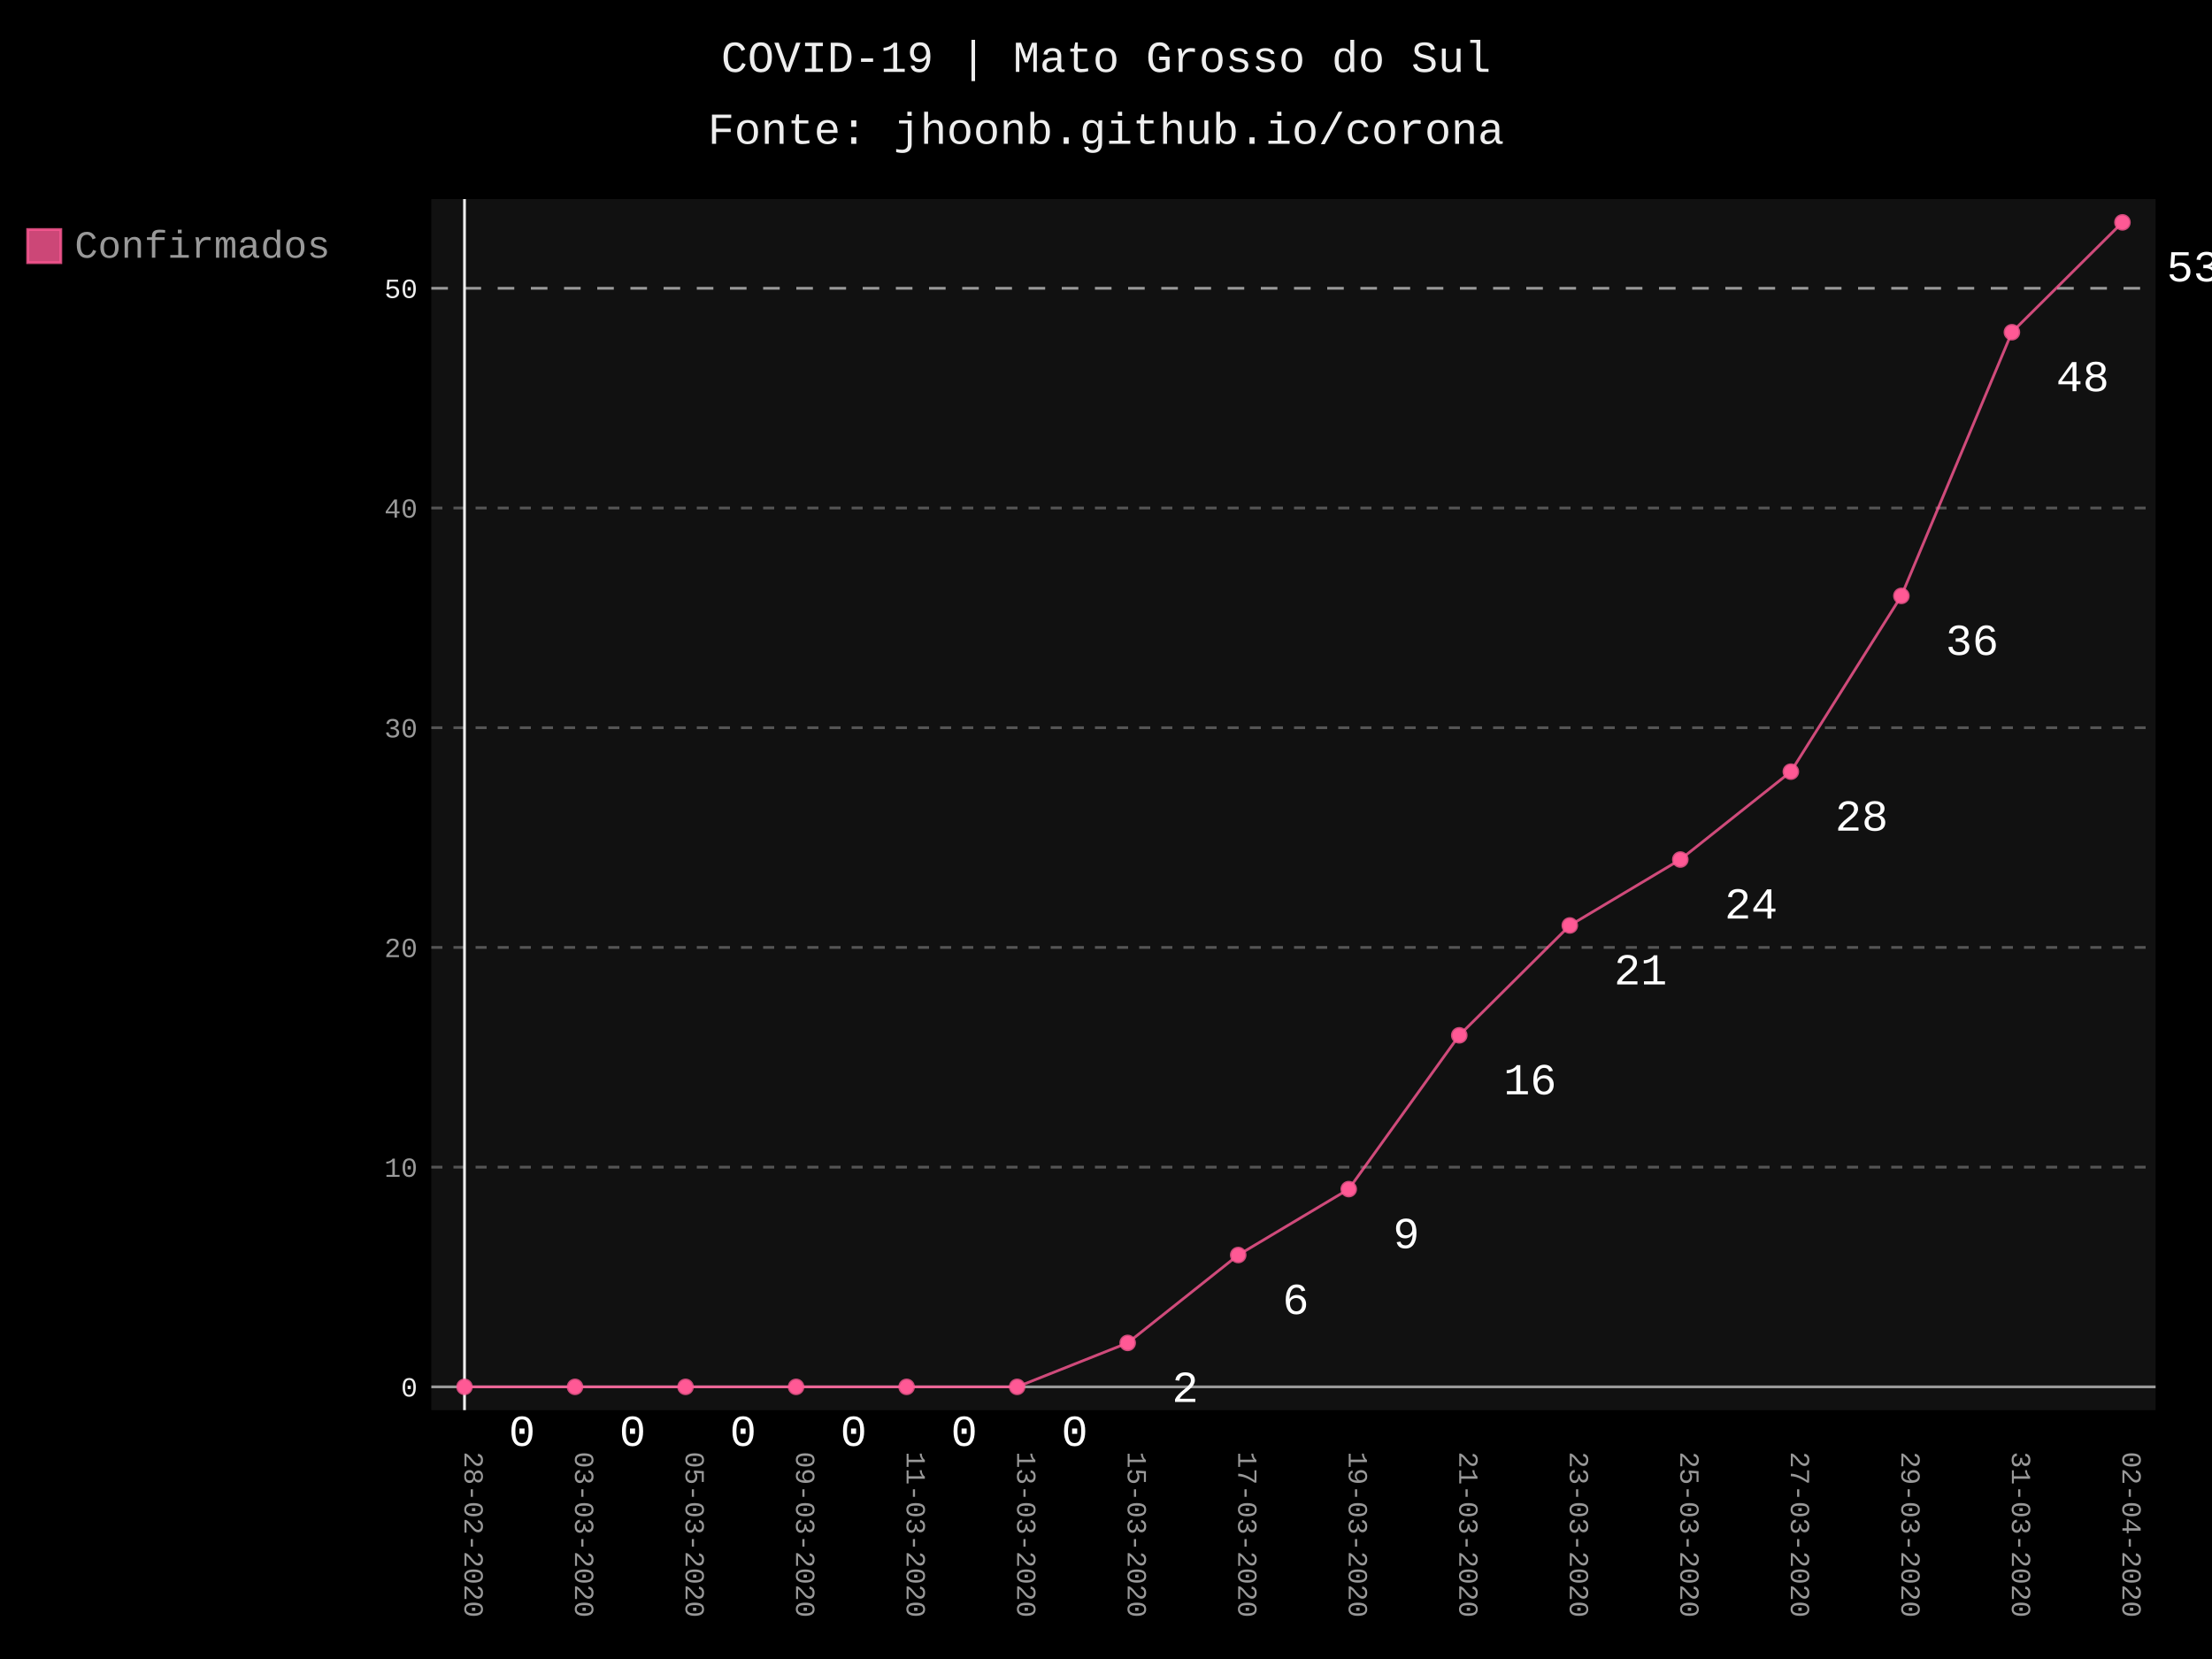
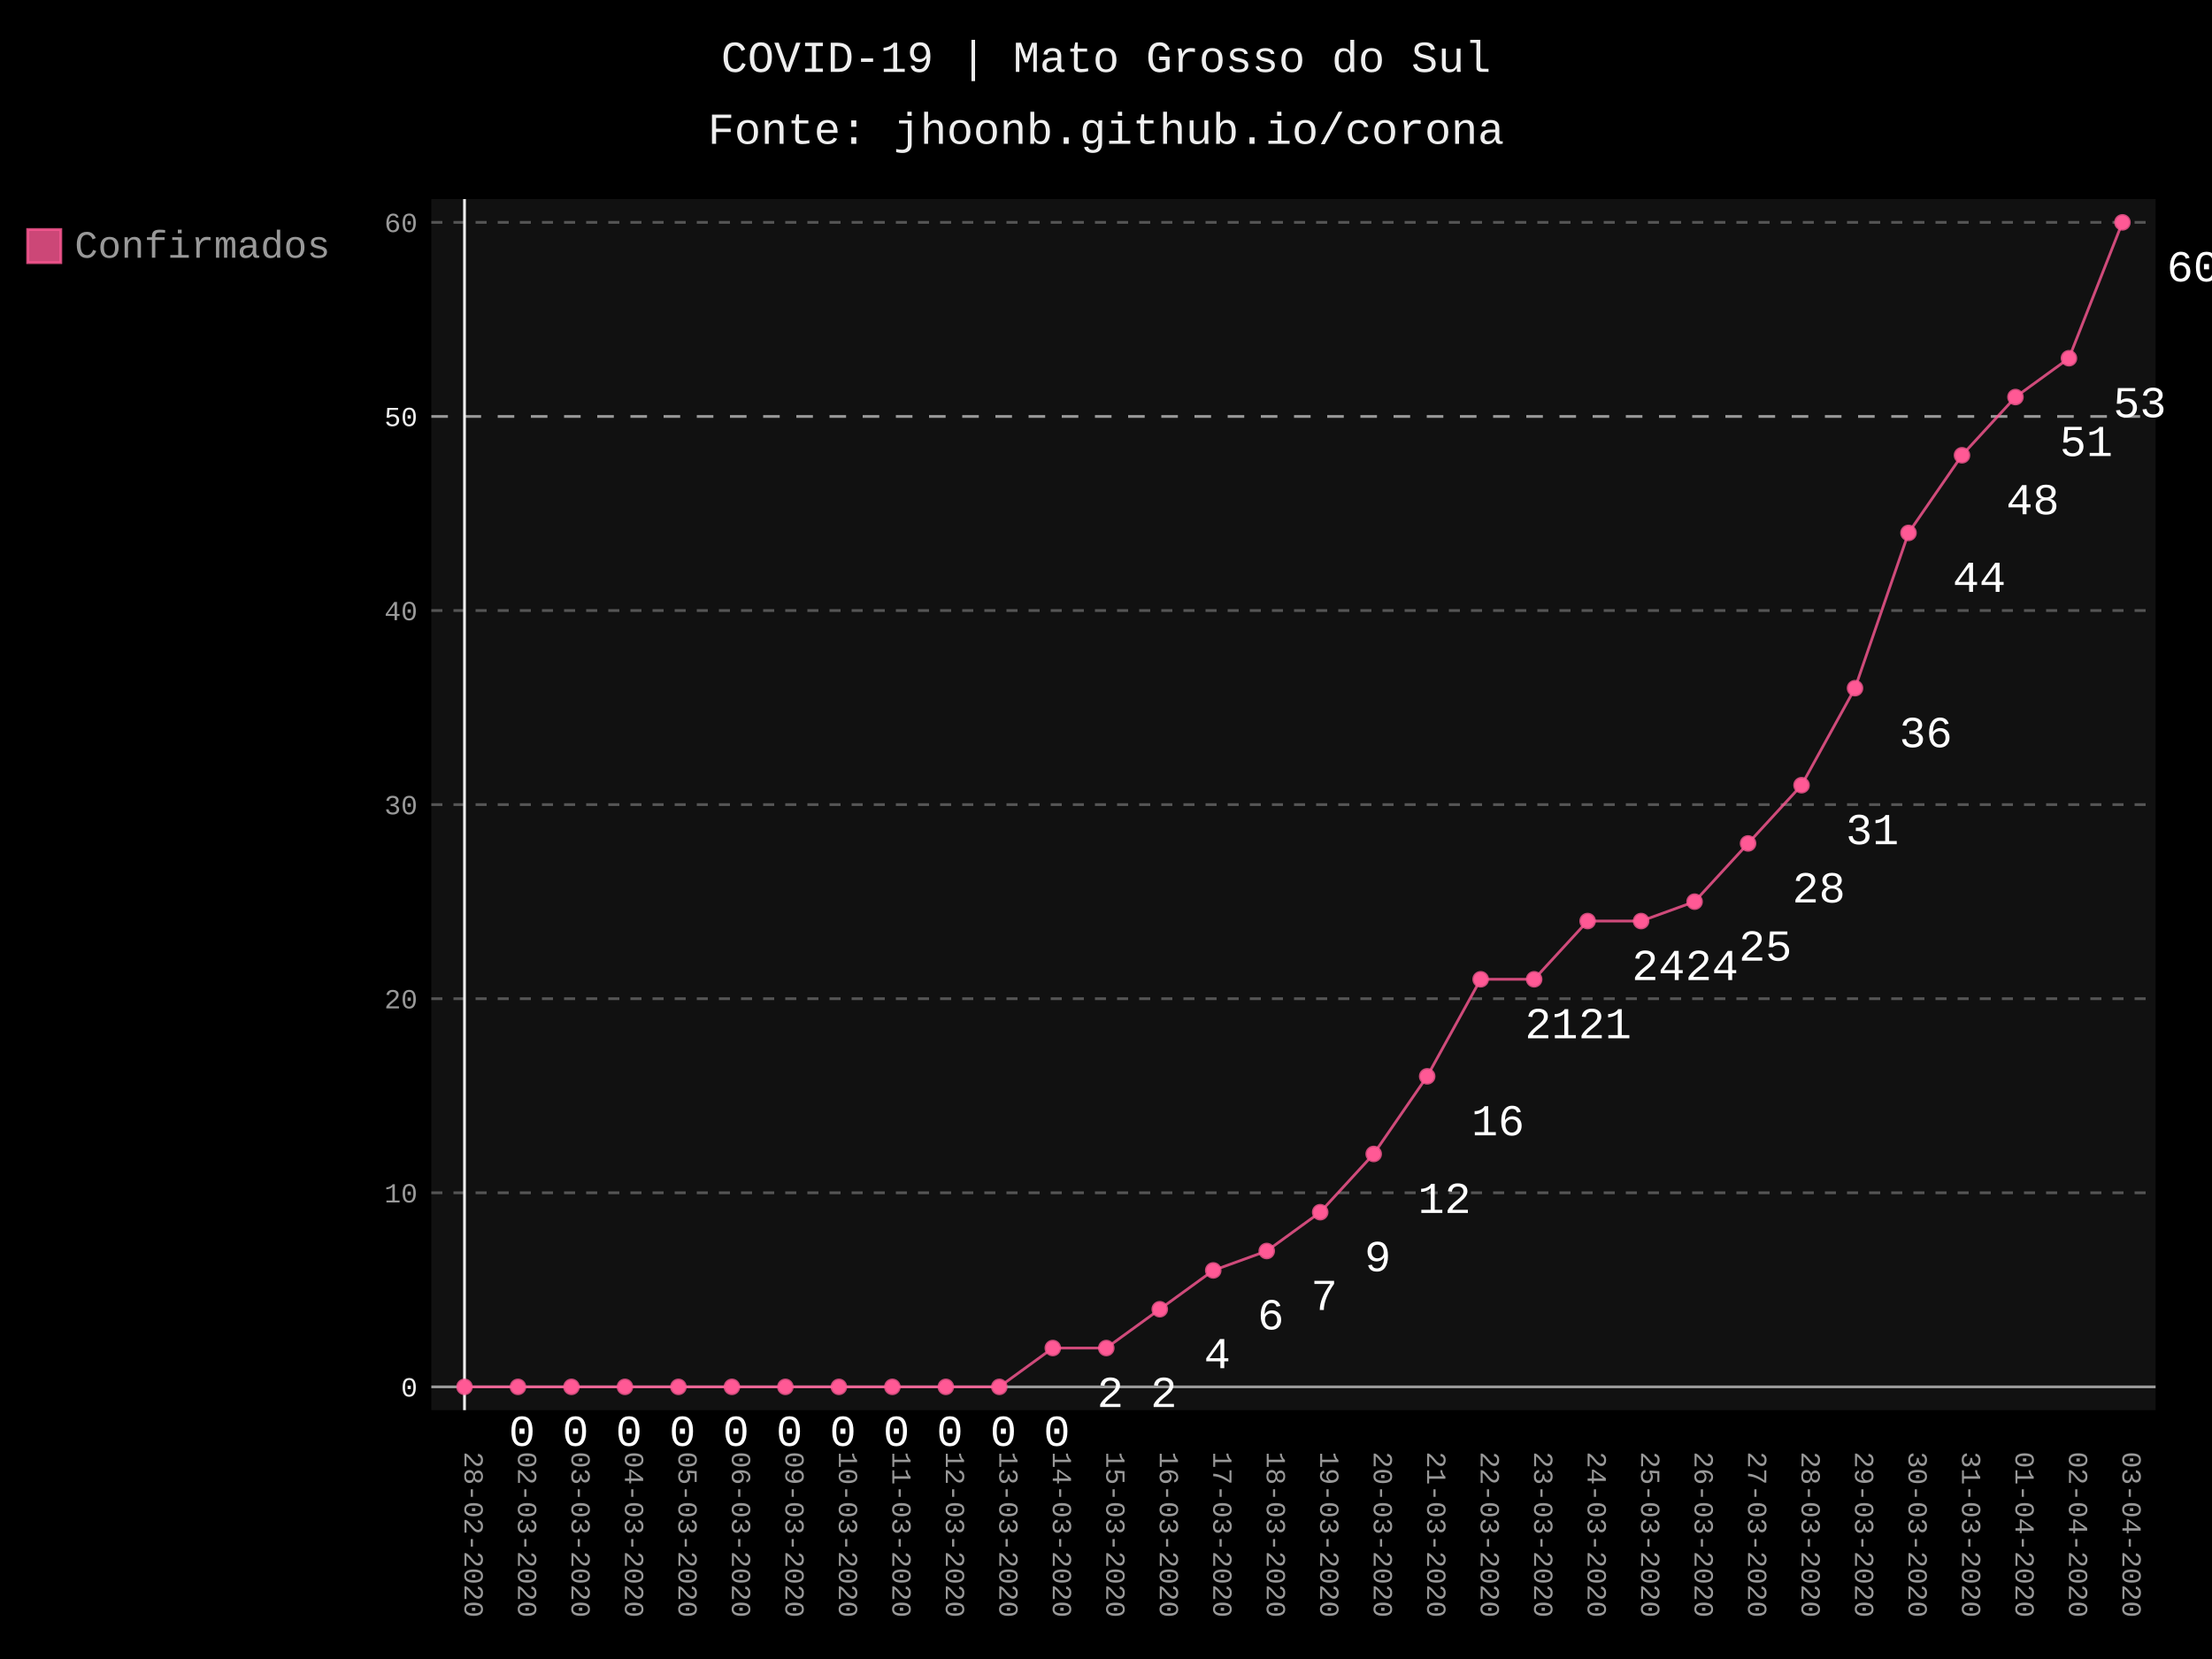
- <svg xmlns="http://www.w3.org/2000/svg" id="chart-bc06cabc-6502-41ef-a230-c8ac6560b8ef" class="pygal-chart" viewBox="0 0 800 600">
+ <svg xmlns="http://www.w3.org/2000/svg" id="chart-5aea543c-4259-492c-8f4b-c61cf2b38e41" class="pygal-chart" viewBox="0 0 800 600">
  <defs>
-     <style type="text/css">#chart-bc06cabc-6502-41ef-a230-c8ac6560b8ef{-webkit-user-select:none;-webkit-font-smoothing:antialiased;font-family:Consolas,"Liberation Mono",Menlo,Courier,monospace}#chart-bc06cabc-6502-41ef-a230-c8ac6560b8ef .title{font-family:Consolas,"Liberation Mono",Menlo,Courier,monospace;font-size:16px}#chart-bc06cabc-6502-41ef-a230-c8ac6560b8ef .legends .legend text{font-family:Consolas,"Liberation Mono",Menlo,Courier,monospace;font-size:14px}#chart-bc06cabc-6502-41ef-a230-c8ac6560b8ef .axis text{font-family:Consolas,"Liberation Mono",Menlo,Courier,monospace;font-size:10px}#chart-bc06cabc-6502-41ef-a230-c8ac6560b8ef .axis text.major{font-family:Consolas,"Liberation Mono",Menlo,Courier,monospace;font-size:10px}#chart-bc06cabc-6502-41ef-a230-c8ac6560b8ef .text-overlay text.value{font-family:Consolas,"Liberation Mono",Menlo,Courier,monospace;font-size:16px}#chart-bc06cabc-6502-41ef-a230-c8ac6560b8ef .text-overlay text.label{font-family:Consolas,"Liberation Mono",Menlo,Courier,monospace;font-size:10px}#chart-bc06cabc-6502-41ef-a230-c8ac6560b8ef .tooltip{font-family:Consolas,"Liberation Mono",Menlo,Courier,monospace;font-size:14px}#chart-bc06cabc-6502-41ef-a230-c8ac6560b8ef text.no_data{font-family:Consolas,"Liberation Mono",Menlo,Courier,monospace;font-size:64px}
- #chart-bc06cabc-6502-41ef-a230-c8ac6560b8ef{background-color:black}#chart-bc06cabc-6502-41ef-a230-c8ac6560b8ef path,#chart-bc06cabc-6502-41ef-a230-c8ac6560b8ef line,#chart-bc06cabc-6502-41ef-a230-c8ac6560b8ef rect,#chart-bc06cabc-6502-41ef-a230-c8ac6560b8ef circle{-webkit-transition:250ms;-moz-transition:250ms;transition:250ms}#chart-bc06cabc-6502-41ef-a230-c8ac6560b8ef .graph &gt; .background{fill:black}#chart-bc06cabc-6502-41ef-a230-c8ac6560b8ef .plot &gt; .background{fill:#111}#chart-bc06cabc-6502-41ef-a230-c8ac6560b8ef .graph{fill:#999}#chart-bc06cabc-6502-41ef-a230-c8ac6560b8ef text.no_data{fill:#eee}#chart-bc06cabc-6502-41ef-a230-c8ac6560b8ef .title{fill:#eee}#chart-bc06cabc-6502-41ef-a230-c8ac6560b8ef .legends .legend text{fill:#999}#chart-bc06cabc-6502-41ef-a230-c8ac6560b8ef .legends .legend:hover text{fill:#eee}#chart-bc06cabc-6502-41ef-a230-c8ac6560b8ef .axis .line{stroke:#eee}#chart-bc06cabc-6502-41ef-a230-c8ac6560b8ef .axis .guide.line{stroke:#555}#chart-bc06cabc-6502-41ef-a230-c8ac6560b8ef .axis .major.line{stroke:#999}#chart-bc06cabc-6502-41ef-a230-c8ac6560b8ef .axis text.major{fill:#eee}#chart-bc06cabc-6502-41ef-a230-c8ac6560b8ef .axis.y .guides:hover .guide.line,#chart-bc06cabc-6502-41ef-a230-c8ac6560b8ef .line-graph .axis.x .guides:hover .guide.line,#chart-bc06cabc-6502-41ef-a230-c8ac6560b8ef .stackedline-graph .axis.x .guides:hover .guide.line,#chart-bc06cabc-6502-41ef-a230-c8ac6560b8ef .xy-graph .axis.x .guides:hover .guide.line{stroke:#eee}#chart-bc06cabc-6502-41ef-a230-c8ac6560b8ef .axis .guides:hover text{fill:#eee}#chart-bc06cabc-6502-41ef-a230-c8ac6560b8ef .reactive{fill-opacity:.8;stroke-opacity:.8}#chart-bc06cabc-6502-41ef-a230-c8ac6560b8ef .ci{stroke:#999}#chart-bc06cabc-6502-41ef-a230-c8ac6560b8ef .reactive.active,#chart-bc06cabc-6502-41ef-a230-c8ac6560b8ef .active .reactive{fill-opacity:.4;stroke-opacity:.9;stroke-width:4}#chart-bc06cabc-6502-41ef-a230-c8ac6560b8ef .ci .reactive.active{stroke-width:1.5}#chart-bc06cabc-6502-41ef-a230-c8ac6560b8ef .series text{fill:#eee}#chart-bc06cabc-6502-41ef-a230-c8ac6560b8ef .tooltip rect{fill:#111;stroke:#eee;-webkit-transition:opacity 250ms;-moz-transition:opacity 250ms;transition:opacity 250ms}#chart-bc06cabc-6502-41ef-a230-c8ac6560b8ef .tooltip .label{fill:#999}#chart-bc06cabc-6502-41ef-a230-c8ac6560b8ef .tooltip .label{fill:#999}#chart-bc06cabc-6502-41ef-a230-c8ac6560b8ef .tooltip .legend{font-size:.8em;fill:#555}#chart-bc06cabc-6502-41ef-a230-c8ac6560b8ef .tooltip .x_label{font-size:.6em;fill:#eee}#chart-bc06cabc-6502-41ef-a230-c8ac6560b8ef .tooltip .xlink{font-size:.5em;text-decoration:underline}#chart-bc06cabc-6502-41ef-a230-c8ac6560b8ef .tooltip .value{font-size:1.5em}#chart-bc06cabc-6502-41ef-a230-c8ac6560b8ef .bound{font-size:.5em}#chart-bc06cabc-6502-41ef-a230-c8ac6560b8ef .max-value{font-size:.75em;fill:#555}#chart-bc06cabc-6502-41ef-a230-c8ac6560b8ef .map-element{fill:#111;stroke:#555 !important}#chart-bc06cabc-6502-41ef-a230-c8ac6560b8ef .map-element .reactive{fill-opacity:inherit;stroke-opacity:inherit}#chart-bc06cabc-6502-41ef-a230-c8ac6560b8ef .color-0,#chart-bc06cabc-6502-41ef-a230-c8ac6560b8ef .color-0 a:visited{stroke:#ff5995;fill:#ff5995}#chart-bc06cabc-6502-41ef-a230-c8ac6560b8ef .text-overlay .color-0 text{fill:white}
- #chart-bc06cabc-6502-41ef-a230-c8ac6560b8ef text.no_data{text-anchor:middle}#chart-bc06cabc-6502-41ef-a230-c8ac6560b8ef .guide.line{fill:none}#chart-bc06cabc-6502-41ef-a230-c8ac6560b8ef .centered{text-anchor:middle}#chart-bc06cabc-6502-41ef-a230-c8ac6560b8ef .title{text-anchor:middle}#chart-bc06cabc-6502-41ef-a230-c8ac6560b8ef .legends .legend text{fill-opacity:1}#chart-bc06cabc-6502-41ef-a230-c8ac6560b8ef .axis.x text{text-anchor:middle}#chart-bc06cabc-6502-41ef-a230-c8ac6560b8ef .axis.x:not(.web) text[transform]{text-anchor:start}#chart-bc06cabc-6502-41ef-a230-c8ac6560b8ef .axis.x:not(.web) text[transform].backwards{text-anchor:end}#chart-bc06cabc-6502-41ef-a230-c8ac6560b8ef .axis.y text{text-anchor:end}#chart-bc06cabc-6502-41ef-a230-c8ac6560b8ef .axis.y text[transform].backwards{text-anchor:start}#chart-bc06cabc-6502-41ef-a230-c8ac6560b8ef .axis.y2 text{text-anchor:start}#chart-bc06cabc-6502-41ef-a230-c8ac6560b8ef .axis.y2 text[transform].backwards{text-anchor:end}#chart-bc06cabc-6502-41ef-a230-c8ac6560b8ef .axis .guide.line{stroke-dasharray:4,4}#chart-bc06cabc-6502-41ef-a230-c8ac6560b8ef .axis .major.guide.line{stroke-dasharray:6,6}#chart-bc06cabc-6502-41ef-a230-c8ac6560b8ef .horizontal .axis.y .guide.line,#chart-bc06cabc-6502-41ef-a230-c8ac6560b8ef .horizontal .axis.y2 .guide.line,#chart-bc06cabc-6502-41ef-a230-c8ac6560b8ef .vertical .axis.x .guide.line{opacity:0}#chart-bc06cabc-6502-41ef-a230-c8ac6560b8ef .horizontal .axis.always_show .guide.line,#chart-bc06cabc-6502-41ef-a230-c8ac6560b8ef .vertical .axis.always_show .guide.line{opacity:1 !important}#chart-bc06cabc-6502-41ef-a230-c8ac6560b8ef .axis.y .guides:hover .guide.line,#chart-bc06cabc-6502-41ef-a230-c8ac6560b8ef .axis.y2 .guides:hover .guide.line,#chart-bc06cabc-6502-41ef-a230-c8ac6560b8ef .axis.x .guides:hover .guide.line{opacity:1}#chart-bc06cabc-6502-41ef-a230-c8ac6560b8ef .axis .guides:hover text{opacity:1}#chart-bc06cabc-6502-41ef-a230-c8ac6560b8ef .nofill{fill:none}#chart-bc06cabc-6502-41ef-a230-c8ac6560b8ef .subtle-fill{fill-opacity:.2}#chart-bc06cabc-6502-41ef-a230-c8ac6560b8ef .dot{stroke-width:1px;fill-opacity:1}#chart-bc06cabc-6502-41ef-a230-c8ac6560b8ef .dot.active{stroke-width:5px}#chart-bc06cabc-6502-41ef-a230-c8ac6560b8ef .dot.negative{fill:transparent}#chart-bc06cabc-6502-41ef-a230-c8ac6560b8ef text,#chart-bc06cabc-6502-41ef-a230-c8ac6560b8ef tspan{stroke:none !important}#chart-bc06cabc-6502-41ef-a230-c8ac6560b8ef .series text.active{opacity:1}#chart-bc06cabc-6502-41ef-a230-c8ac6560b8ef .tooltip rect{fill-opacity:.95;stroke-width:.5}#chart-bc06cabc-6502-41ef-a230-c8ac6560b8ef .tooltip text{fill-opacity:1}#chart-bc06cabc-6502-41ef-a230-c8ac6560b8ef .showable{visibility:hidden}#chart-bc06cabc-6502-41ef-a230-c8ac6560b8ef .showable.shown{visibility:visible}#chart-bc06cabc-6502-41ef-a230-c8ac6560b8ef .gauge-background{fill:rgba(229,229,229,1);stroke:none}#chart-bc06cabc-6502-41ef-a230-c8ac6560b8ef .bg-lines{stroke:black;stroke-width:2px}</style>
+     <style type="text/css">#chart-5aea543c-4259-492c-8f4b-c61cf2b38e41{-webkit-user-select:none;-webkit-font-smoothing:antialiased;font-family:Consolas,"Liberation Mono",Menlo,Courier,monospace}#chart-5aea543c-4259-492c-8f4b-c61cf2b38e41 .title{font-family:Consolas,"Liberation Mono",Menlo,Courier,monospace;font-size:16px}#chart-5aea543c-4259-492c-8f4b-c61cf2b38e41 .legends .legend text{font-family:Consolas,"Liberation Mono",Menlo,Courier,monospace;font-size:14px}#chart-5aea543c-4259-492c-8f4b-c61cf2b38e41 .axis text{font-family:Consolas,"Liberation Mono",Menlo,Courier,monospace;font-size:10px}#chart-5aea543c-4259-492c-8f4b-c61cf2b38e41 .axis text.major{font-family:Consolas,"Liberation Mono",Menlo,Courier,monospace;font-size:10px}#chart-5aea543c-4259-492c-8f4b-c61cf2b38e41 .text-overlay text.value{font-family:Consolas,"Liberation Mono",Menlo,Courier,monospace;font-size:16px}#chart-5aea543c-4259-492c-8f4b-c61cf2b38e41 .text-overlay text.label{font-family:Consolas,"Liberation Mono",Menlo,Courier,monospace;font-size:10px}#chart-5aea543c-4259-492c-8f4b-c61cf2b38e41 .tooltip{font-family:Consolas,"Liberation Mono",Menlo,Courier,monospace;font-size:14px}#chart-5aea543c-4259-492c-8f4b-c61cf2b38e41 text.no_data{font-family:Consolas,"Liberation Mono",Menlo,Courier,monospace;font-size:64px}
+ #chart-5aea543c-4259-492c-8f4b-c61cf2b38e41{background-color:black}#chart-5aea543c-4259-492c-8f4b-c61cf2b38e41 path,#chart-5aea543c-4259-492c-8f4b-c61cf2b38e41 line,#chart-5aea543c-4259-492c-8f4b-c61cf2b38e41 rect,#chart-5aea543c-4259-492c-8f4b-c61cf2b38e41 circle{-webkit-transition:250ms;-moz-transition:250ms;transition:250ms}#chart-5aea543c-4259-492c-8f4b-c61cf2b38e41 .graph &gt; .background{fill:black}#chart-5aea543c-4259-492c-8f4b-c61cf2b38e41 .plot &gt; .background{fill:#111}#chart-5aea543c-4259-492c-8f4b-c61cf2b38e41 .graph{fill:#999}#chart-5aea543c-4259-492c-8f4b-c61cf2b38e41 text.no_data{fill:#eee}#chart-5aea543c-4259-492c-8f4b-c61cf2b38e41 .title{fill:#eee}#chart-5aea543c-4259-492c-8f4b-c61cf2b38e41 .legends .legend text{fill:#999}#chart-5aea543c-4259-492c-8f4b-c61cf2b38e41 .legends .legend:hover text{fill:#eee}#chart-5aea543c-4259-492c-8f4b-c61cf2b38e41 .axis .line{stroke:#eee}#chart-5aea543c-4259-492c-8f4b-c61cf2b38e41 .axis .guide.line{stroke:#555}#chart-5aea543c-4259-492c-8f4b-c61cf2b38e41 .axis .major.line{stroke:#999}#chart-5aea543c-4259-492c-8f4b-c61cf2b38e41 .axis text.major{fill:#eee}#chart-5aea543c-4259-492c-8f4b-c61cf2b38e41 .axis.y .guides:hover .guide.line,#chart-5aea543c-4259-492c-8f4b-c61cf2b38e41 .line-graph .axis.x .guides:hover .guide.line,#chart-5aea543c-4259-492c-8f4b-c61cf2b38e41 .stackedline-graph .axis.x .guides:hover .guide.line,#chart-5aea543c-4259-492c-8f4b-c61cf2b38e41 .xy-graph .axis.x .guides:hover .guide.line{stroke:#eee}#chart-5aea543c-4259-492c-8f4b-c61cf2b38e41 .axis .guides:hover text{fill:#eee}#chart-5aea543c-4259-492c-8f4b-c61cf2b38e41 .reactive{fill-opacity:.8;stroke-opacity:.8}#chart-5aea543c-4259-492c-8f4b-c61cf2b38e41 .ci{stroke:#999}#chart-5aea543c-4259-492c-8f4b-c61cf2b38e41 .reactive.active,#chart-5aea543c-4259-492c-8f4b-c61cf2b38e41 .active .reactive{fill-opacity:.4;stroke-opacity:.9;stroke-width:4}#chart-5aea543c-4259-492c-8f4b-c61cf2b38e41 .ci .reactive.active{stroke-width:1.5}#chart-5aea543c-4259-492c-8f4b-c61cf2b38e41 .series text{fill:#eee}#chart-5aea543c-4259-492c-8f4b-c61cf2b38e41 .tooltip rect{fill:#111;stroke:#eee;-webkit-transition:opacity 250ms;-moz-transition:opacity 250ms;transition:opacity 250ms}#chart-5aea543c-4259-492c-8f4b-c61cf2b38e41 .tooltip .label{fill:#999}#chart-5aea543c-4259-492c-8f4b-c61cf2b38e41 .tooltip .label{fill:#999}#chart-5aea543c-4259-492c-8f4b-c61cf2b38e41 .tooltip .legend{font-size:.8em;fill:#555}#chart-5aea543c-4259-492c-8f4b-c61cf2b38e41 .tooltip .x_label{font-size:.6em;fill:#eee}#chart-5aea543c-4259-492c-8f4b-c61cf2b38e41 .tooltip .xlink{font-size:.5em;text-decoration:underline}#chart-5aea543c-4259-492c-8f4b-c61cf2b38e41 .tooltip .value{font-size:1.5em}#chart-5aea543c-4259-492c-8f4b-c61cf2b38e41 .bound{font-size:.5em}#chart-5aea543c-4259-492c-8f4b-c61cf2b38e41 .max-value{font-size:.75em;fill:#555}#chart-5aea543c-4259-492c-8f4b-c61cf2b38e41 .map-element{fill:#111;stroke:#555 !important}#chart-5aea543c-4259-492c-8f4b-c61cf2b38e41 .map-element .reactive{fill-opacity:inherit;stroke-opacity:inherit}#chart-5aea543c-4259-492c-8f4b-c61cf2b38e41 .color-0,#chart-5aea543c-4259-492c-8f4b-c61cf2b38e41 .color-0 a:visited{stroke:#ff5995;fill:#ff5995}#chart-5aea543c-4259-492c-8f4b-c61cf2b38e41 .text-overlay .color-0 text{fill:white}
+ #chart-5aea543c-4259-492c-8f4b-c61cf2b38e41 text.no_data{text-anchor:middle}#chart-5aea543c-4259-492c-8f4b-c61cf2b38e41 .guide.line{fill:none}#chart-5aea543c-4259-492c-8f4b-c61cf2b38e41 .centered{text-anchor:middle}#chart-5aea543c-4259-492c-8f4b-c61cf2b38e41 .title{text-anchor:middle}#chart-5aea543c-4259-492c-8f4b-c61cf2b38e41 .legends .legend text{fill-opacity:1}#chart-5aea543c-4259-492c-8f4b-c61cf2b38e41 .axis.x text{text-anchor:middle}#chart-5aea543c-4259-492c-8f4b-c61cf2b38e41 .axis.x:not(.web) text[transform]{text-anchor:start}#chart-5aea543c-4259-492c-8f4b-c61cf2b38e41 .axis.x:not(.web) text[transform].backwards{text-anchor:end}#chart-5aea543c-4259-492c-8f4b-c61cf2b38e41 .axis.y text{text-anchor:end}#chart-5aea543c-4259-492c-8f4b-c61cf2b38e41 .axis.y text[transform].backwards{text-anchor:start}#chart-5aea543c-4259-492c-8f4b-c61cf2b38e41 .axis.y2 text{text-anchor:start}#chart-5aea543c-4259-492c-8f4b-c61cf2b38e41 .axis.y2 text[transform].backwards{text-anchor:end}#chart-5aea543c-4259-492c-8f4b-c61cf2b38e41 .axis .guide.line{stroke-dasharray:4,4}#chart-5aea543c-4259-492c-8f4b-c61cf2b38e41 .axis .major.guide.line{stroke-dasharray:6,6}#chart-5aea543c-4259-492c-8f4b-c61cf2b38e41 .horizontal .axis.y .guide.line,#chart-5aea543c-4259-492c-8f4b-c61cf2b38e41 .horizontal .axis.y2 .guide.line,#chart-5aea543c-4259-492c-8f4b-c61cf2b38e41 .vertical .axis.x .guide.line{opacity:0}#chart-5aea543c-4259-492c-8f4b-c61cf2b38e41 .horizontal .axis.always_show .guide.line,#chart-5aea543c-4259-492c-8f4b-c61cf2b38e41 .vertical .axis.always_show .guide.line{opacity:1 !important}#chart-5aea543c-4259-492c-8f4b-c61cf2b38e41 .axis.y .guides:hover .guide.line,#chart-5aea543c-4259-492c-8f4b-c61cf2b38e41 .axis.y2 .guides:hover .guide.line,#chart-5aea543c-4259-492c-8f4b-c61cf2b38e41 .axis.x .guides:hover .guide.line{opacity:1}#chart-5aea543c-4259-492c-8f4b-c61cf2b38e41 .axis .guides:hover text{opacity:1}#chart-5aea543c-4259-492c-8f4b-c61cf2b38e41 .nofill{fill:none}#chart-5aea543c-4259-492c-8f4b-c61cf2b38e41 .subtle-fill{fill-opacity:.2}#chart-5aea543c-4259-492c-8f4b-c61cf2b38e41 .dot{stroke-width:1px;fill-opacity:1}#chart-5aea543c-4259-492c-8f4b-c61cf2b38e41 .dot.active{stroke-width:5px}#chart-5aea543c-4259-492c-8f4b-c61cf2b38e41 .dot.negative{fill:transparent}#chart-5aea543c-4259-492c-8f4b-c61cf2b38e41 text,#chart-5aea543c-4259-492c-8f4b-c61cf2b38e41 tspan{stroke:none !important}#chart-5aea543c-4259-492c-8f4b-c61cf2b38e41 .series text.active{opacity:1}#chart-5aea543c-4259-492c-8f4b-c61cf2b38e41 .tooltip rect{fill-opacity:.95;stroke-width:.5}#chart-5aea543c-4259-492c-8f4b-c61cf2b38e41 .tooltip text{fill-opacity:1}#chart-5aea543c-4259-492c-8f4b-c61cf2b38e41 .showable{visibility:hidden}#chart-5aea543c-4259-492c-8f4b-c61cf2b38e41 .showable.shown{visibility:visible}#chart-5aea543c-4259-492c-8f4b-c61cf2b38e41 .gauge-background{fill:rgba(229,229,229,1);stroke:none}#chart-5aea543c-4259-492c-8f4b-c61cf2b38e41 .bg-lines{stroke:black;stroke-width:2px}</style>
  </defs>
  <g class="graph line-graph vertical">
    <rect x="0" y="0" width="800" height="600" class="background" />
    <g transform="translate(156, 72)" class="plot">
      <rect x="0" y="0" width="623.6" height="438.0" class="background" />
      <g class="axis y always_show">
        <g class="guides">
          <path d="M0 429.577 h623.6" class="axis major line" />
          <text x="-5" y="433.077" class="major">0</text>
        </g>
        <g class="guides">
-           <path d="M0 350.114 h623.6" class="guide line" />
-           <text x="-5" y="353.614" class="">10</text>
-         </g>
-         <g class="guides">
-           <path d="M0 270.651 h623.6" class="guide line" />
-           <text x="-5" y="274.151" class="">20</text>
-         </g>
-         <g class="guides">
-           <path d="M0 191.188 h623.6" class="guide line" />
-           <text x="-5" y="194.688" class="">30</text>
-         </g>
-         <g class="guides">
-           <path d="M0 111.725 h623.6" class="guide line" />
-           <text x="-5" y="115.225" class="">40</text>
-         </g>
-         <g class="guides">
-           <path d="M0 32.262 h623.6" class="major guide line" />
-           <text x="-5" y="35.762" class="major">50</text>
+           <path d="M0 359.385 h623.6" class="guide line" />
+           <text x="-5" y="362.885" class="">10</text>
+         </g>
+         <g class="guides">
+           <path d="M0 289.192 h623.6" class="guide line" />
+           <text x="-5" y="292.692" class="">20</text>
+         </g>
+         <g class="guides">
+           <path d="M0 219 h623.6" class="guide line" />
+           <text x="-5" y="222.5" class="">30</text>
+         </g>
+         <g class="guides">
+           <path d="M0 148.808 h623.6" class="guide line" />
+           <text x="-5" y="152.308" class="">40</text>
+         </g>
+         <g class="guides">
+           <path d="M0 78.615 h623.6" class="major guide line" />
+           <text x="-5" y="82.115" class="major">50</text>
+         </g>
+         <g class="guides">
+           <path d="M0 8.423 h623.6" class="guide line" />
+           <text x="-5" y="11.923" class="">60</text>
        </g>
      </g>
      <g class="axis x">
        <g class="guides">
          <path d="M11.992 0 v438" class="line" />
          <text x="11.992" y="453.0" class="" transform="rotate(90 11.99231 453)">28-02-2020</text>
        </g>
        <g class="guides">
-           <path d="M51.967 0 v438" class="guide line" />
-           <text x="51.967" y="453.0" class="" transform="rotate(90 51.96667 453)">03-03-2020</text>
-         </g>
-         <g class="guides">
-           <path d="M91.941 0 v438" class="guide line" />
-           <text x="91.941" y="453.0" class="" transform="rotate(90 91.94103 453)">05-03-2020</text>
-         </g>
-         <g class="guides">
-           <path d="M131.915 0 v438" class="guide line" />
-           <text x="131.915" y="453.0" class="" transform="rotate(90 131.9154 453)">09-03-2020</text>
-         </g>
-         <g class="guides">
-           <path d="M171.89 0 v438" class="guide line" />
-           <text x="171.89" y="453.0" class="" transform="rotate(90 171.8897 453)">11-03-2020</text>
-         </g>
-         <g class="guides">
-           <path d="M211.864 0 v438" class="guide line" />
-           <text x="211.864" y="453.0" class="" transform="rotate(90 211.8641 453)">13-03-2020</text>
-         </g>
-         <g class="guides">
-           <path d="M251.838 0 v438" class="guide line" />
-           <text x="251.838" y="453.0" class="" transform="rotate(90 251.8385 453)">15-03-2020</text>
-         </g>
-         <g class="guides">
-           <path d="M291.813 0 v438" class="guide line" />
-           <text x="291.813" y="453.0" class="" transform="rotate(90 291.8128 453)">17-03-2020</text>
-         </g>
-         <g class="guides">
-           <path d="M331.787 0 v438" class="guide line" />
-           <text x="331.787" y="453.0" class="" transform="rotate(90 331.7872 453)">19-03-2020</text>
-         </g>
-         <g class="guides">
-           <path d="M371.762 0 v438" class="guide line" />
-           <text x="371.762" y="453.0" class="" transform="rotate(90 371.7615 453)">21-03-2020</text>
-         </g>
-         <g class="guides">
-           <path d="M411.736 0 v438" class="guide line" />
-           <text x="411.736" y="453.0" class="" transform="rotate(90 411.7359 453)">23-03-2020</text>
-         </g>
-         <g class="guides">
-           <path d="M451.71 0 v438" class="guide line" />
-           <text x="451.71" y="453.0" class="" transform="rotate(90 451.7103 453)">25-03-2020</text>
-         </g>
-         <g class="guides">
-           <path d="M491.685 0 v438" class="guide line" />
-           <text x="491.685" y="453.0" class="" transform="rotate(90 491.6846 453)">27-03-2020</text>
-         </g>
-         <g class="guides">
-           <path d="M531.659 0 v438" class="guide line" />
-           <text x="531.659" y="453.0" class="" transform="rotate(90 531.659 453)">29-03-2020</text>
-         </g>
-         <g class="guides">
-           <path d="M571.633 0 v438" class="guide line" />
-           <text x="571.633" y="453.0" class="" transform="rotate(90 571.6333 453)">31-03-2020</text>
+           <path d="M31.335 0 v438" class="guide line" />
+           <text x="31.335" y="453.0" class="" transform="rotate(90 31.33474 453)">02-03-2020</text>
+         </g>
+         <g class="guides">
+           <path d="M50.677 0 v438" class="guide line" />
+           <text x="50.677" y="453.0" class="" transform="rotate(90 50.67717 453)">03-03-2020</text>
+         </g>
+         <g class="guides">
+           <path d="M70.02 0 v438" class="guide line" />
+           <text x="70.02" y="453.0" class="" transform="rotate(90 70.0196 453)">04-03-2020</text>
+         </g>
+         <g class="guides">
+           <path d="M89.362 0 v438" class="guide line" />
+           <text x="89.362" y="453.0" class="" transform="rotate(90 89.36204 453)">05-03-2020</text>
+         </g>
+         <g class="guides">
+           <path d="M108.704 0 v438" class="guide line" />
+           <text x="108.704" y="453.0" class="" transform="rotate(90 108.7045 453)">06-03-2020</text>
+         </g>
+         <g class="guides">
+           <path d="M128.047 0 v438" class="guide line" />
+           <text x="128.047" y="453.0" class="" transform="rotate(90 128.0469 453)">09-03-2020</text>
+         </g>
+         <g class="guides">
+           <path d="M147.389 0 v438" class="guide line" />
+           <text x="147.389" y="453.0" class="" transform="rotate(90 147.3893 453)">10-03-2020</text>
+         </g>
+         <g class="guides">
+           <path d="M166.732 0 v438" class="guide line" />
+           <text x="166.732" y="453.0" class="" transform="rotate(90 166.7318 453)">11-03-2020</text>
+         </g>
+         <g class="guides">
+           <path d="M186.074 0 v438" class="guide line" />
+           <text x="186.074" y="453.0" class="" transform="rotate(90 186.0742 453)">12-03-2020</text>
+         </g>
+         <g class="guides">
+           <path d="M205.417 0 v438" class="guide line" />
+           <text x="205.417" y="453.0" class="" transform="rotate(90 205.4166 453)">13-03-2020</text>
+         </g>
+         <g class="guides">
+           <path d="M224.759 0 v438" class="guide line" />
+           <text x="224.759" y="453.0" class="" transform="rotate(90 224.7591 453)">14-03-2020</text>
+         </g>
+         <g class="guides">
+           <path d="M244.101 0 v438" class="guide line" />
+           <text x="244.101" y="453.0" class="" transform="rotate(90 244.1015 453)">15-03-2020</text>
+         </g>
+         <g class="guides">
+           <path d="M263.444 0 v438" class="guide line" />
+           <text x="263.444" y="453.0" class="" transform="rotate(90 263.4439 453)">16-03-2020</text>
+         </g>
+         <g class="guides">
+           <path d="M282.786 0 v438" class="guide line" />
+           <text x="282.786" y="453.0" class="" transform="rotate(90 282.7864 453)">17-03-2020</text>
+         </g>
+         <g class="guides">
+           <path d="M302.129 0 v438" class="guide line" />
+           <text x="302.129" y="453.0" class="" transform="rotate(90 302.1288 453)">18-03-2020</text>
+         </g>
+         <g class="guides">
+           <path d="M321.471 0 v438" class="guide line" />
+           <text x="321.471" y="453.0" class="" transform="rotate(90 321.4712 453)">19-03-2020</text>
+         </g>
+         <g class="guides">
+           <path d="M340.814 0 v438" class="guide line" />
+           <text x="340.814" y="453.0" class="" transform="rotate(90 340.8136 453)">20-03-2020</text>
+         </g>
+         <g class="guides">
+           <path d="M360.156 0 v438" class="guide line" />
+           <text x="360.156" y="453.0" class="" transform="rotate(90 360.1561 453)">21-03-2020</text>
+         </g>
+         <g class="guides">
+           <path d="M379.499 0 v438" class="guide line" />
+           <text x="379.499" y="453.0" class="" transform="rotate(90 379.4985 453)">22-03-2020</text>
+         </g>
+         <g class="guides">
+           <path d="M398.841 0 v438" class="guide line" />
+           <text x="398.841" y="453.0" class="" transform="rotate(90 398.8409 453)">23-03-2020</text>
+         </g>
+         <g class="guides">
+           <path d="M418.183 0 v438" class="guide line" />
+           <text x="418.183" y="453.0" class="" transform="rotate(90 418.1834 453)">24-03-2020</text>
+         </g>
+         <g class="guides">
+           <path d="M437.526 0 v438" class="guide line" />
+           <text x="437.526" y="453.0" class="" transform="rotate(90 437.5258 453)">25-03-2020</text>
+         </g>
+         <g class="guides">
+           <path d="M456.868 0 v438" class="guide line" />
+           <text x="456.868" y="453.0" class="" transform="rotate(90 456.8682 453)">26-03-2020</text>
+         </g>
+         <g class="guides">
+           <path d="M476.211 0 v438" class="guide line" />
+           <text x="476.211" y="453.0" class="" transform="rotate(90 476.2107 453)">27-03-2020</text>
+         </g>
+         <g class="guides">
+           <path d="M495.553 0 v438" class="guide line" />
+           <text x="495.553" y="453.0" class="" transform="rotate(90 495.5531 453)">28-03-2020</text>
+         </g>
+         <g class="guides">
+           <path d="M514.896 0 v438" class="guide line" />
+           <text x="514.896" y="453.0" class="" transform="rotate(90 514.8955 453)">29-03-2020</text>
+         </g>
+         <g class="guides">
+           <path d="M534.238 0 v438" class="guide line" />
+           <text x="534.238" y="453.0" class="" transform="rotate(90 534.238 453)">30-03-2020</text>
+         </g>
+         <g class="guides">
+           <path d="M553.58 0 v438" class="guide line" />
+           <text x="553.58" y="453.0" class="" transform="rotate(90 553.5804 453)">31-03-2020</text>
+         </g>
+         <g class="guides">
+           <path d="M572.923 0 v438" class="guide line" />
+           <text x="572.923" y="453.0" class="" transform="rotate(90 572.9228 453)">01-04-2020</text>
+         </g>
+         <g class="guides">
+           <path d="M592.265 0 v438" class="guide line" />
+           <text x="592.265" y="453.0" class="" transform="rotate(90 592.2653 453)">02-04-2020</text>
        </g>
        <g class="guides">
          <path d="M611.608 0 v438" class="guide line" />
-           <text x="611.608" y="453.0" class="" transform="rotate(90 611.6077 453)">02-04-2020</text>
+           <text x="611.608" y="453.0" class="" transform="rotate(90 611.6077 453)">03-04-2020</text>
        </g>
      </g>
      <g class="series serie-0 color-0">
-         <path d="M11.992 429.577 L51.967 429.577 91.941 429.577 131.915 429.577 171.89 429.577 211.864 429.577 251.838 413.684 291.813 381.899 331.787 358.06 371.762 302.436 411.736 262.705 451.71 238.866 491.685 207.081 531.659 143.51 571.633 48.155 611.608 8.423" class="line reactive nofill" />
+         <path d="M11.992 429.577 L31.335 429.577 50.677 429.577 70.02 429.577 89.362 429.577 108.704 429.577 128.047 429.577 147.389 429.577 166.732 429.577 186.074 429.577 205.417 429.577 224.759 415.538 244.101 415.538 263.444 401.5 282.786 387.462 302.129 380.442 321.471 366.404 340.814 345.346 360.156 317.269 379.499 282.173 398.841 282.173 418.183 261.115 437.526 261.115 456.868 254.096 476.211 233.038 495.553 211.981 514.896 176.885 534.238 120.731 553.58 92.654 572.923 71.596 592.265 57.558 611.608 8.423" class="line reactive nofill" />
      </g>
    </g>
    <g class="titles">
      <text x="400.0" y="26" class="title plot_title">COVID-19 | Mato Grosso do Sul</text>
      <text x="400.0" y="52" class="title plot_title"> Fonte: jhoonb.github.io/corona</text>
    </g>
    <g transform="translate(156, 72)" class="plot overlay">
      <g class="series serie-0 color-0">
        <g class="dots">
          <circle cx="11.992" cy="429.577" r="2.5" class="dot reactive tooltip-trigger" />
        </g>
        <g class="dots">
-           <circle cx="51.967" cy="429.577" r="2.5" class="dot reactive tooltip-trigger" />
-         </g>
-         <g class="dots">
-           <circle cx="91.941" cy="429.577" r="2.5" class="dot reactive tooltip-trigger" />
-         </g>
-         <g class="dots">
-           <circle cx="131.915" cy="429.577" r="2.5" class="dot reactive tooltip-trigger" />
-         </g>
-         <g class="dots">
-           <circle cx="171.89" cy="429.577" r="2.5" class="dot reactive tooltip-trigger" />
-         </g>
-         <g class="dots">
-           <circle cx="211.864" cy="429.577" r="2.5" class="dot reactive tooltip-trigger" />
-         </g>
-         <g class="dots">
-           <circle cx="251.838" cy="413.684" r="2.5" class="dot reactive tooltip-trigger" />
-         </g>
-         <g class="dots">
-           <circle cx="291.813" cy="381.899" r="2.5" class="dot reactive tooltip-trigger" />
-         </g>
-         <g class="dots">
-           <circle cx="331.787" cy="358.06" r="2.5" class="dot reactive tooltip-trigger" />
-         </g>
-         <g class="dots">
-           <circle cx="371.762" cy="302.436" r="2.5" class="dot reactive tooltip-trigger" />
-         </g>
-         <g class="dots">
-           <circle cx="411.736" cy="262.705" r="2.5" class="dot reactive tooltip-trigger" />
-         </g>
-         <g class="dots">
-           <circle cx="451.71" cy="238.866" r="2.5" class="dot reactive tooltip-trigger" />
-         </g>
-         <g class="dots">
-           <circle cx="491.685" cy="207.081" r="2.5" class="dot reactive tooltip-trigger" />
-         </g>
-         <g class="dots">
-           <circle cx="531.659" cy="143.51" r="2.5" class="dot reactive tooltip-trigger" />
-         </g>
-         <g class="dots">
-           <circle cx="571.633" cy="48.155" r="2.5" class="dot reactive tooltip-trigger" />
+           <circle cx="31.335" cy="429.577" r="2.5" class="dot reactive tooltip-trigger" />
+         </g>
+         <g class="dots">
+           <circle cx="50.677" cy="429.577" r="2.5" class="dot reactive tooltip-trigger" />
+         </g>
+         <g class="dots">
+           <circle cx="70.02" cy="429.577" r="2.5" class="dot reactive tooltip-trigger" />
+         </g>
+         <g class="dots">
+           <circle cx="89.362" cy="429.577" r="2.5" class="dot reactive tooltip-trigger" />
+         </g>
+         <g class="dots">
+           <circle cx="108.704" cy="429.577" r="2.5" class="dot reactive tooltip-trigger" />
+         </g>
+         <g class="dots">
+           <circle cx="128.047" cy="429.577" r="2.5" class="dot reactive tooltip-trigger" />
+         </g>
+         <g class="dots">
+           <circle cx="147.389" cy="429.577" r="2.5" class="dot reactive tooltip-trigger" />
+         </g>
+         <g class="dots">
+           <circle cx="166.732" cy="429.577" r="2.5" class="dot reactive tooltip-trigger" />
+         </g>
+         <g class="dots">
+           <circle cx="186.074" cy="429.577" r="2.5" class="dot reactive tooltip-trigger" />
+         </g>
+         <g class="dots">
+           <circle cx="205.417" cy="429.577" r="2.5" class="dot reactive tooltip-trigger" />
+         </g>
+         <g class="dots">
+           <circle cx="224.759" cy="415.538" r="2.5" class="dot reactive tooltip-trigger" />
+         </g>
+         <g class="dots">
+           <circle cx="244.101" cy="415.538" r="2.5" class="dot reactive tooltip-trigger" />
+         </g>
+         <g class="dots">
+           <circle cx="263.444" cy="401.5" r="2.5" class="dot reactive tooltip-trigger" />
+         </g>
+         <g class="dots">
+           <circle cx="282.786" cy="387.462" r="2.5" class="dot reactive tooltip-trigger" />
+         </g>
+         <g class="dots">
+           <circle cx="302.129" cy="380.442" r="2.5" class="dot reactive tooltip-trigger" />
+         </g>
+         <g class="dots">
+           <circle cx="321.471" cy="366.404" r="2.5" class="dot reactive tooltip-trigger" />
+         </g>
+         <g class="dots">
+           <circle cx="340.814" cy="345.346" r="2.5" class="dot reactive tooltip-trigger" />
+         </g>
+         <g class="dots">
+           <circle cx="360.156" cy="317.269" r="2.5" class="dot reactive tooltip-trigger" />
+         </g>
+         <g class="dots">
+           <circle cx="379.499" cy="282.173" r="2.5" class="dot reactive tooltip-trigger" />
+         </g>
+         <g class="dots">
+           <circle cx="398.841" cy="282.173" r="2.5" class="dot reactive tooltip-trigger" />
+         </g>
+         <g class="dots">
+           <circle cx="418.183" cy="261.115" r="2.5" class="dot reactive tooltip-trigger" />
+         </g>
+         <g class="dots">
+           <circle cx="437.526" cy="261.115" r="2.5" class="dot reactive tooltip-trigger" />
+         </g>
+         <g class="dots">
+           <circle cx="456.868" cy="254.096" r="2.5" class="dot reactive tooltip-trigger" />
+         </g>
+         <g class="dots">
+           <circle cx="476.211" cy="233.038" r="2.5" class="dot reactive tooltip-trigger" />
+         </g>
+         <g class="dots">
+           <circle cx="495.553" cy="211.981" r="2.5" class="dot reactive tooltip-trigger" />
+         </g>
+         <g class="dots">
+           <circle cx="514.896" cy="176.885" r="2.5" class="dot reactive tooltip-trigger" />
+         </g>
+         <g class="dots">
+           <circle cx="534.238" cy="120.731" r="2.5" class="dot reactive tooltip-trigger" />
+         </g>
+         <g class="dots">
+           <circle cx="553.58" cy="92.654" r="2.5" class="dot reactive tooltip-trigger" />
+         </g>
+         <g class="dots">
+           <circle cx="572.923" cy="71.596" r="2.5" class="dot reactive tooltip-trigger" />
+         </g>
+         <g class="dots">
+           <circle cx="592.265" cy="57.558" r="2.5" class="dot reactive tooltip-trigger" />
        </g>
        <g class="dots">
          <circle cx="611.608" cy="8.423" r="2.5" class="dot reactive tooltip-trigger" />
        </g>
      </g>
    </g>
    <g transform="translate(156, 72)" class="plot text-overlay">
      <g class="series serie-0 color-0">
        <text text-anchor="left" x="27.992" y="450.91" class="value">0</text>
-         <text text-anchor="left" x="67.967" y="450.91" class="value">0</text>
-         <text text-anchor="left" x="107.941" y="450.91" class="value">0</text>
-         <text text-anchor="left" x="147.915" y="450.91" class="value">0</text>
-         <text text-anchor="left" x="187.89" y="450.91" class="value">0</text>
-         <text text-anchor="left" x="227.864" y="450.91" class="value">0</text>
-         <text text-anchor="left" x="267.838" y="435.018" class="value">2</text>
-         <text text-anchor="left" x="307.813" y="403.232" class="value">6</text>
-         <text text-anchor="left" x="347.787" y="379.394" class="value">9</text>
-         <text text-anchor="left" x="387.762" y="323.769" class="value">16</text>
-         <text text-anchor="left" x="427.736" y="284.038" class="value">21</text>
-         <text text-anchor="left" x="467.71" y="260.199" class="value">24</text>
-         <text text-anchor="left" x="507.685" y="228.414" class="value">28</text>
-         <text text-anchor="left" x="547.659" y="164.843" class="value">36</text>
-         <text text-anchor="left" x="587.633" y="69.488" class="value">48</text>
-         <text text-anchor="left" x="627.608" y="29.756" class="value">53</text>
+         <text text-anchor="left" x="47.335" y="450.91" class="value">0</text>
+         <text text-anchor="left" x="66.677" y="450.91" class="value">0</text>
+         <text text-anchor="left" x="86.02" y="450.91" class="value">0</text>
+         <text text-anchor="left" x="105.362" y="450.91" class="value">0</text>
+         <text text-anchor="left" x="124.704" y="450.91" class="value">0</text>
+         <text text-anchor="left" x="144.047" y="450.91" class="value">0</text>
+         <text text-anchor="left" x="163.389" y="450.91" class="value">0</text>
+         <text text-anchor="left" x="182.732" y="450.91" class="value">0</text>
+         <text text-anchor="left" x="202.074" y="450.91" class="value">0</text>
+         <text text-anchor="left" x="221.417" y="450.91" class="value">0</text>
+         <text text-anchor="left" x="240.759" y="436.872" class="value">2</text>
+         <text text-anchor="left" x="260.101" y="436.872" class="value">2</text>
+         <text text-anchor="left" x="279.444" y="422.833" class="value">4</text>
+         <text text-anchor="left" x="298.786" y="408.795" class="value">6</text>
+         <text text-anchor="left" x="318.129" y="401.776" class="value">7</text>
+         <text text-anchor="left" x="337.471" y="387.737" class="value">9</text>
+         <text text-anchor="left" x="356.814" y="366.679" class="value">12</text>
+         <text text-anchor="left" x="376.156" y="338.603" class="value">16</text>
+         <text text-anchor="left" x="395.499" y="303.506" class="value">21</text>
+         <text text-anchor="left" x="414.841" y="303.506" class="value">21</text>
+         <text text-anchor="left" x="434.183" y="282.449" class="value">24</text>
+         <text text-anchor="left" x="453.526" y="282.449" class="value">24</text>
+         <text text-anchor="left" x="472.868" y="275.429" class="value">25</text>
+         <text text-anchor="left" x="492.211" y="254.372" class="value">28</text>
+         <text text-anchor="left" x="511.553" y="233.314" class="value">31</text>
+         <text text-anchor="left" x="530.896" y="198.218" class="value">36</text>
+         <text text-anchor="left" x="550.238" y="142.064" class="value">44</text>
+         <text text-anchor="left" x="569.58" y="113.987" class="value">48</text>
+         <text text-anchor="left" x="588.923" y="92.929" class="value">51</text>
+         <text text-anchor="left" x="608.265" y="78.891" class="value">53</text>
+         <text text-anchor="left" x="627.608" y="29.756" class="value">60</text>
      </g>
    </g>
    <g transform="translate(156, 72)" class="plot tooltip-overlay">
      <g transform="translate(0 0)" style="opacity: 0" class="tooltip">
        <rect rx="0" ry="0" width="0" height="0" class="tooltip-box" />
        <g class="text" />
      </g>
    </g>
    <g transform="translate(10, 82)" class="legends">
      <g id="activate-serie-0" class="legend reactive activate-serie">
        <rect x="0.0" y="1.0" width="12" height="12" class="color-0 reactive" />
        <text x="17.0" y="11.2">Confirmados</text>
      </g>
    </g>
    <g transform="translate(790, 82)" class="legends" />
  </g>
</svg>
